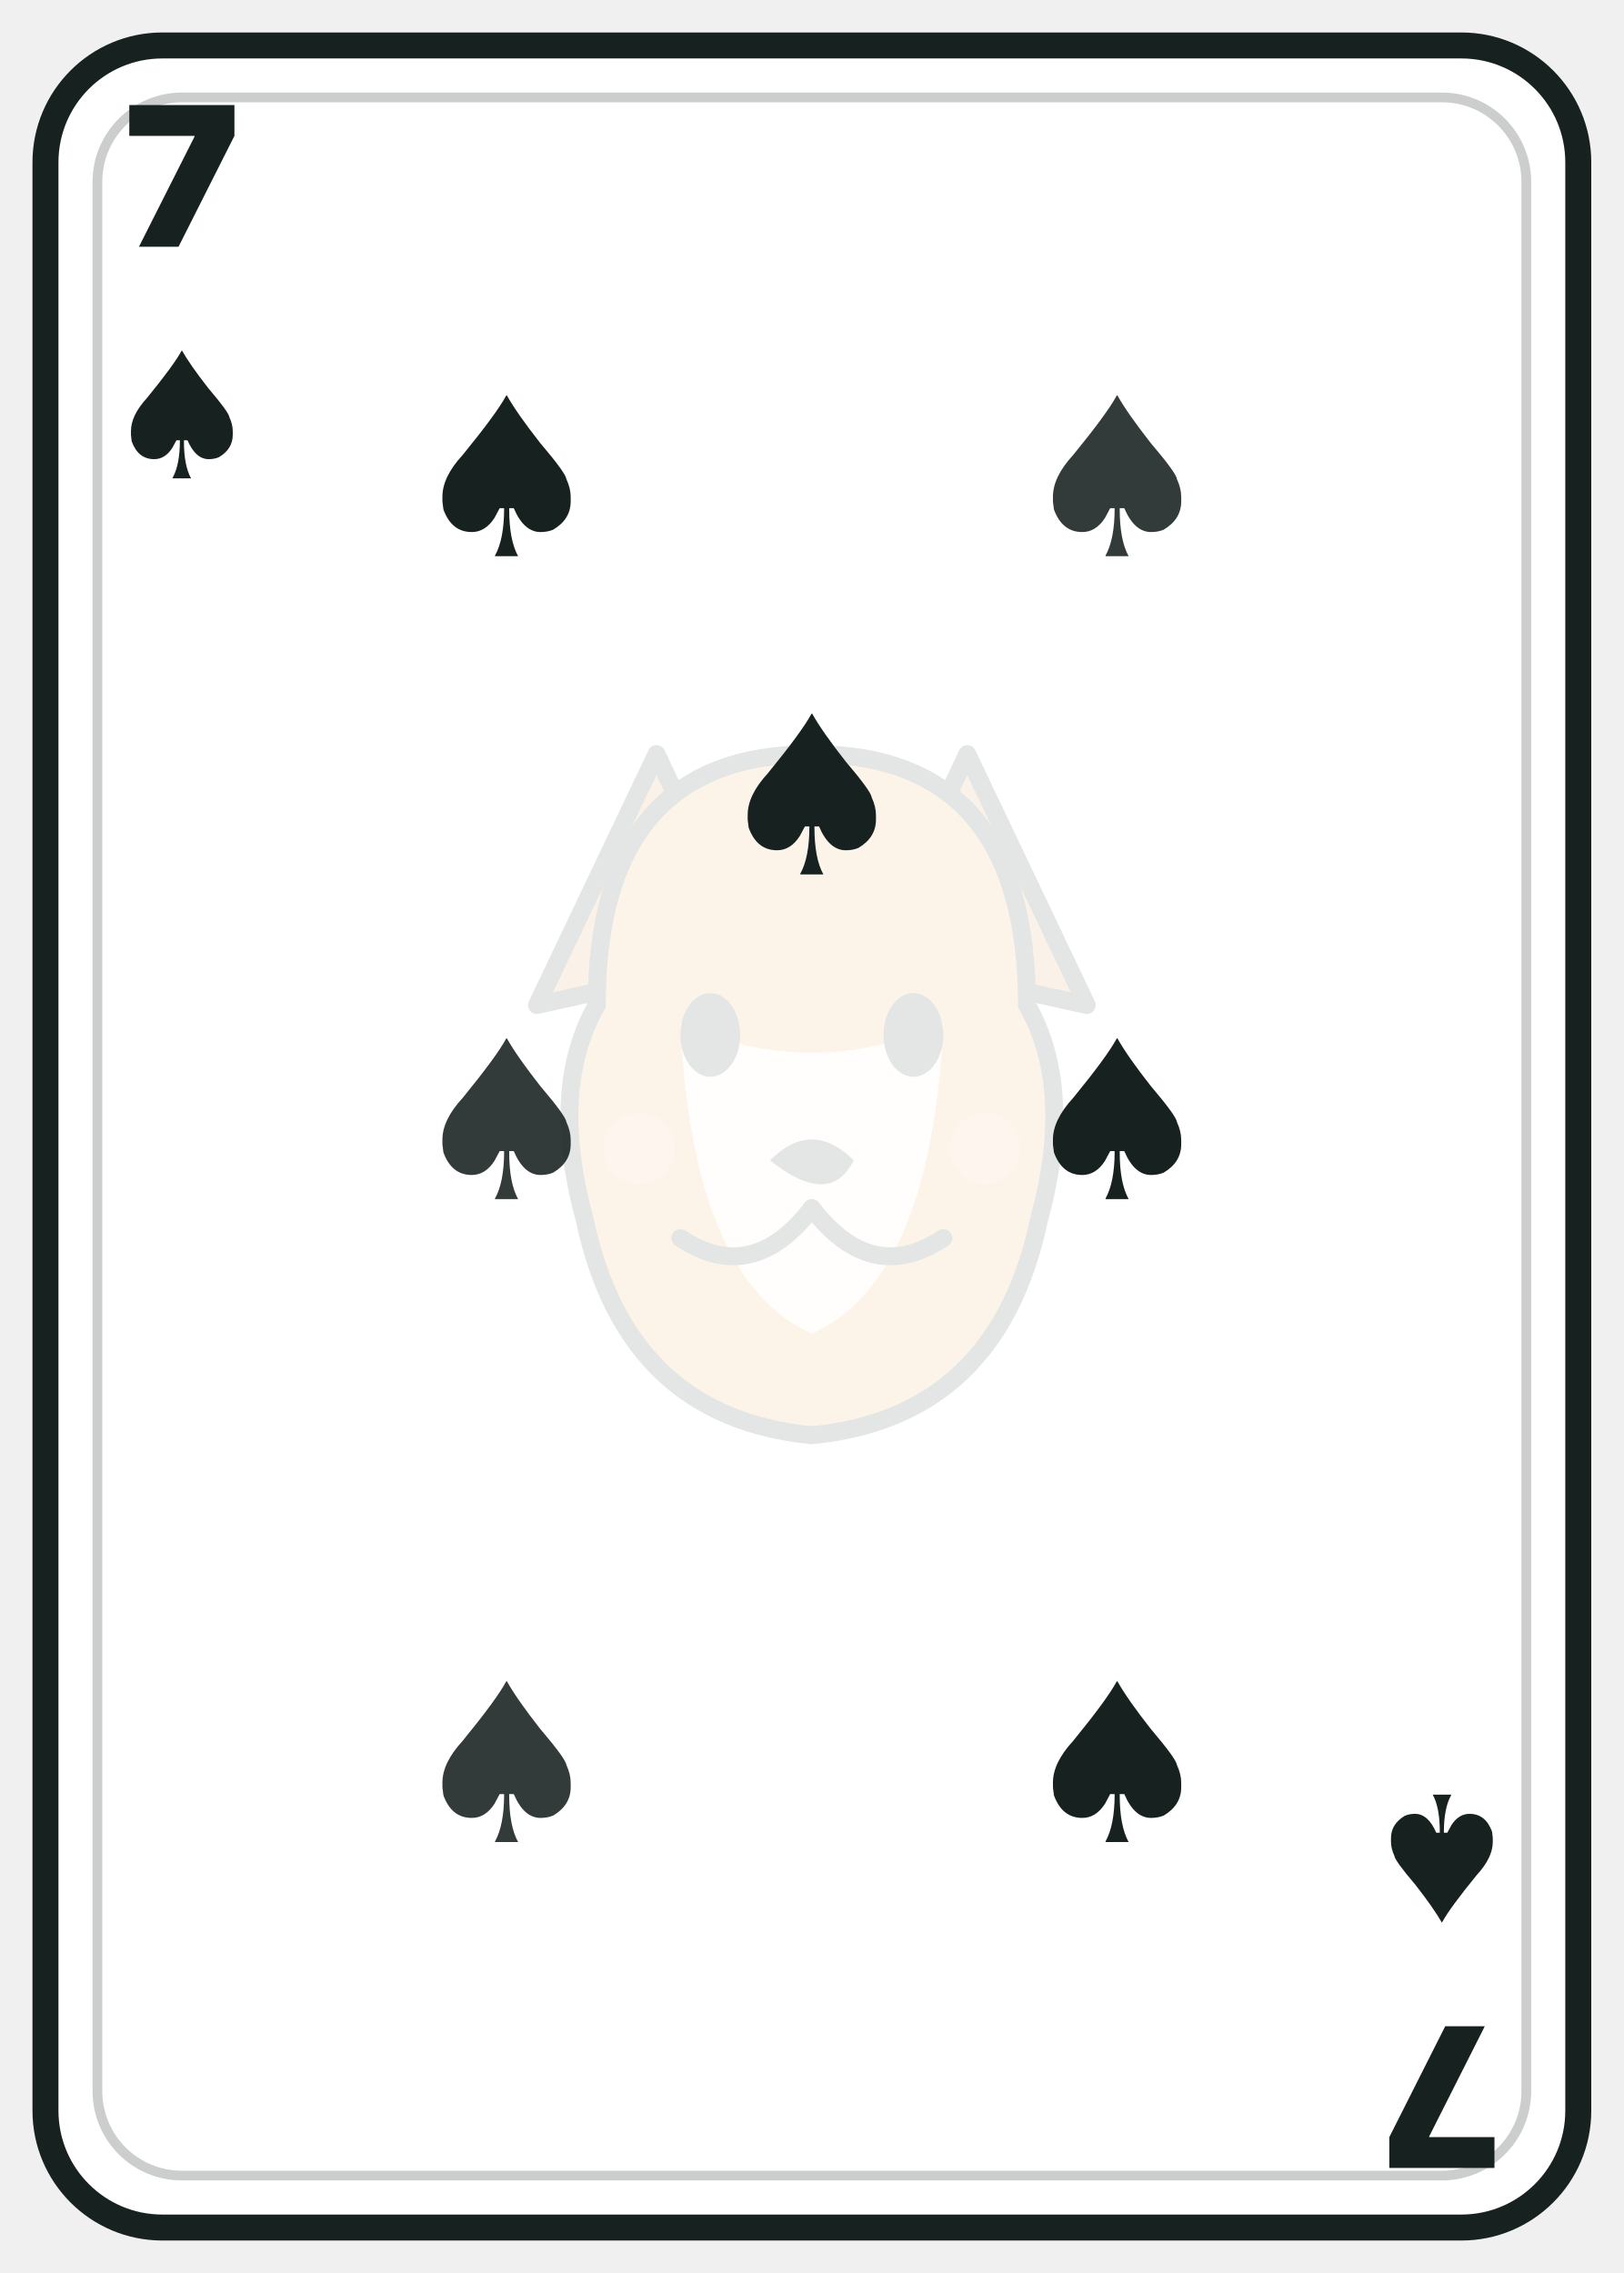
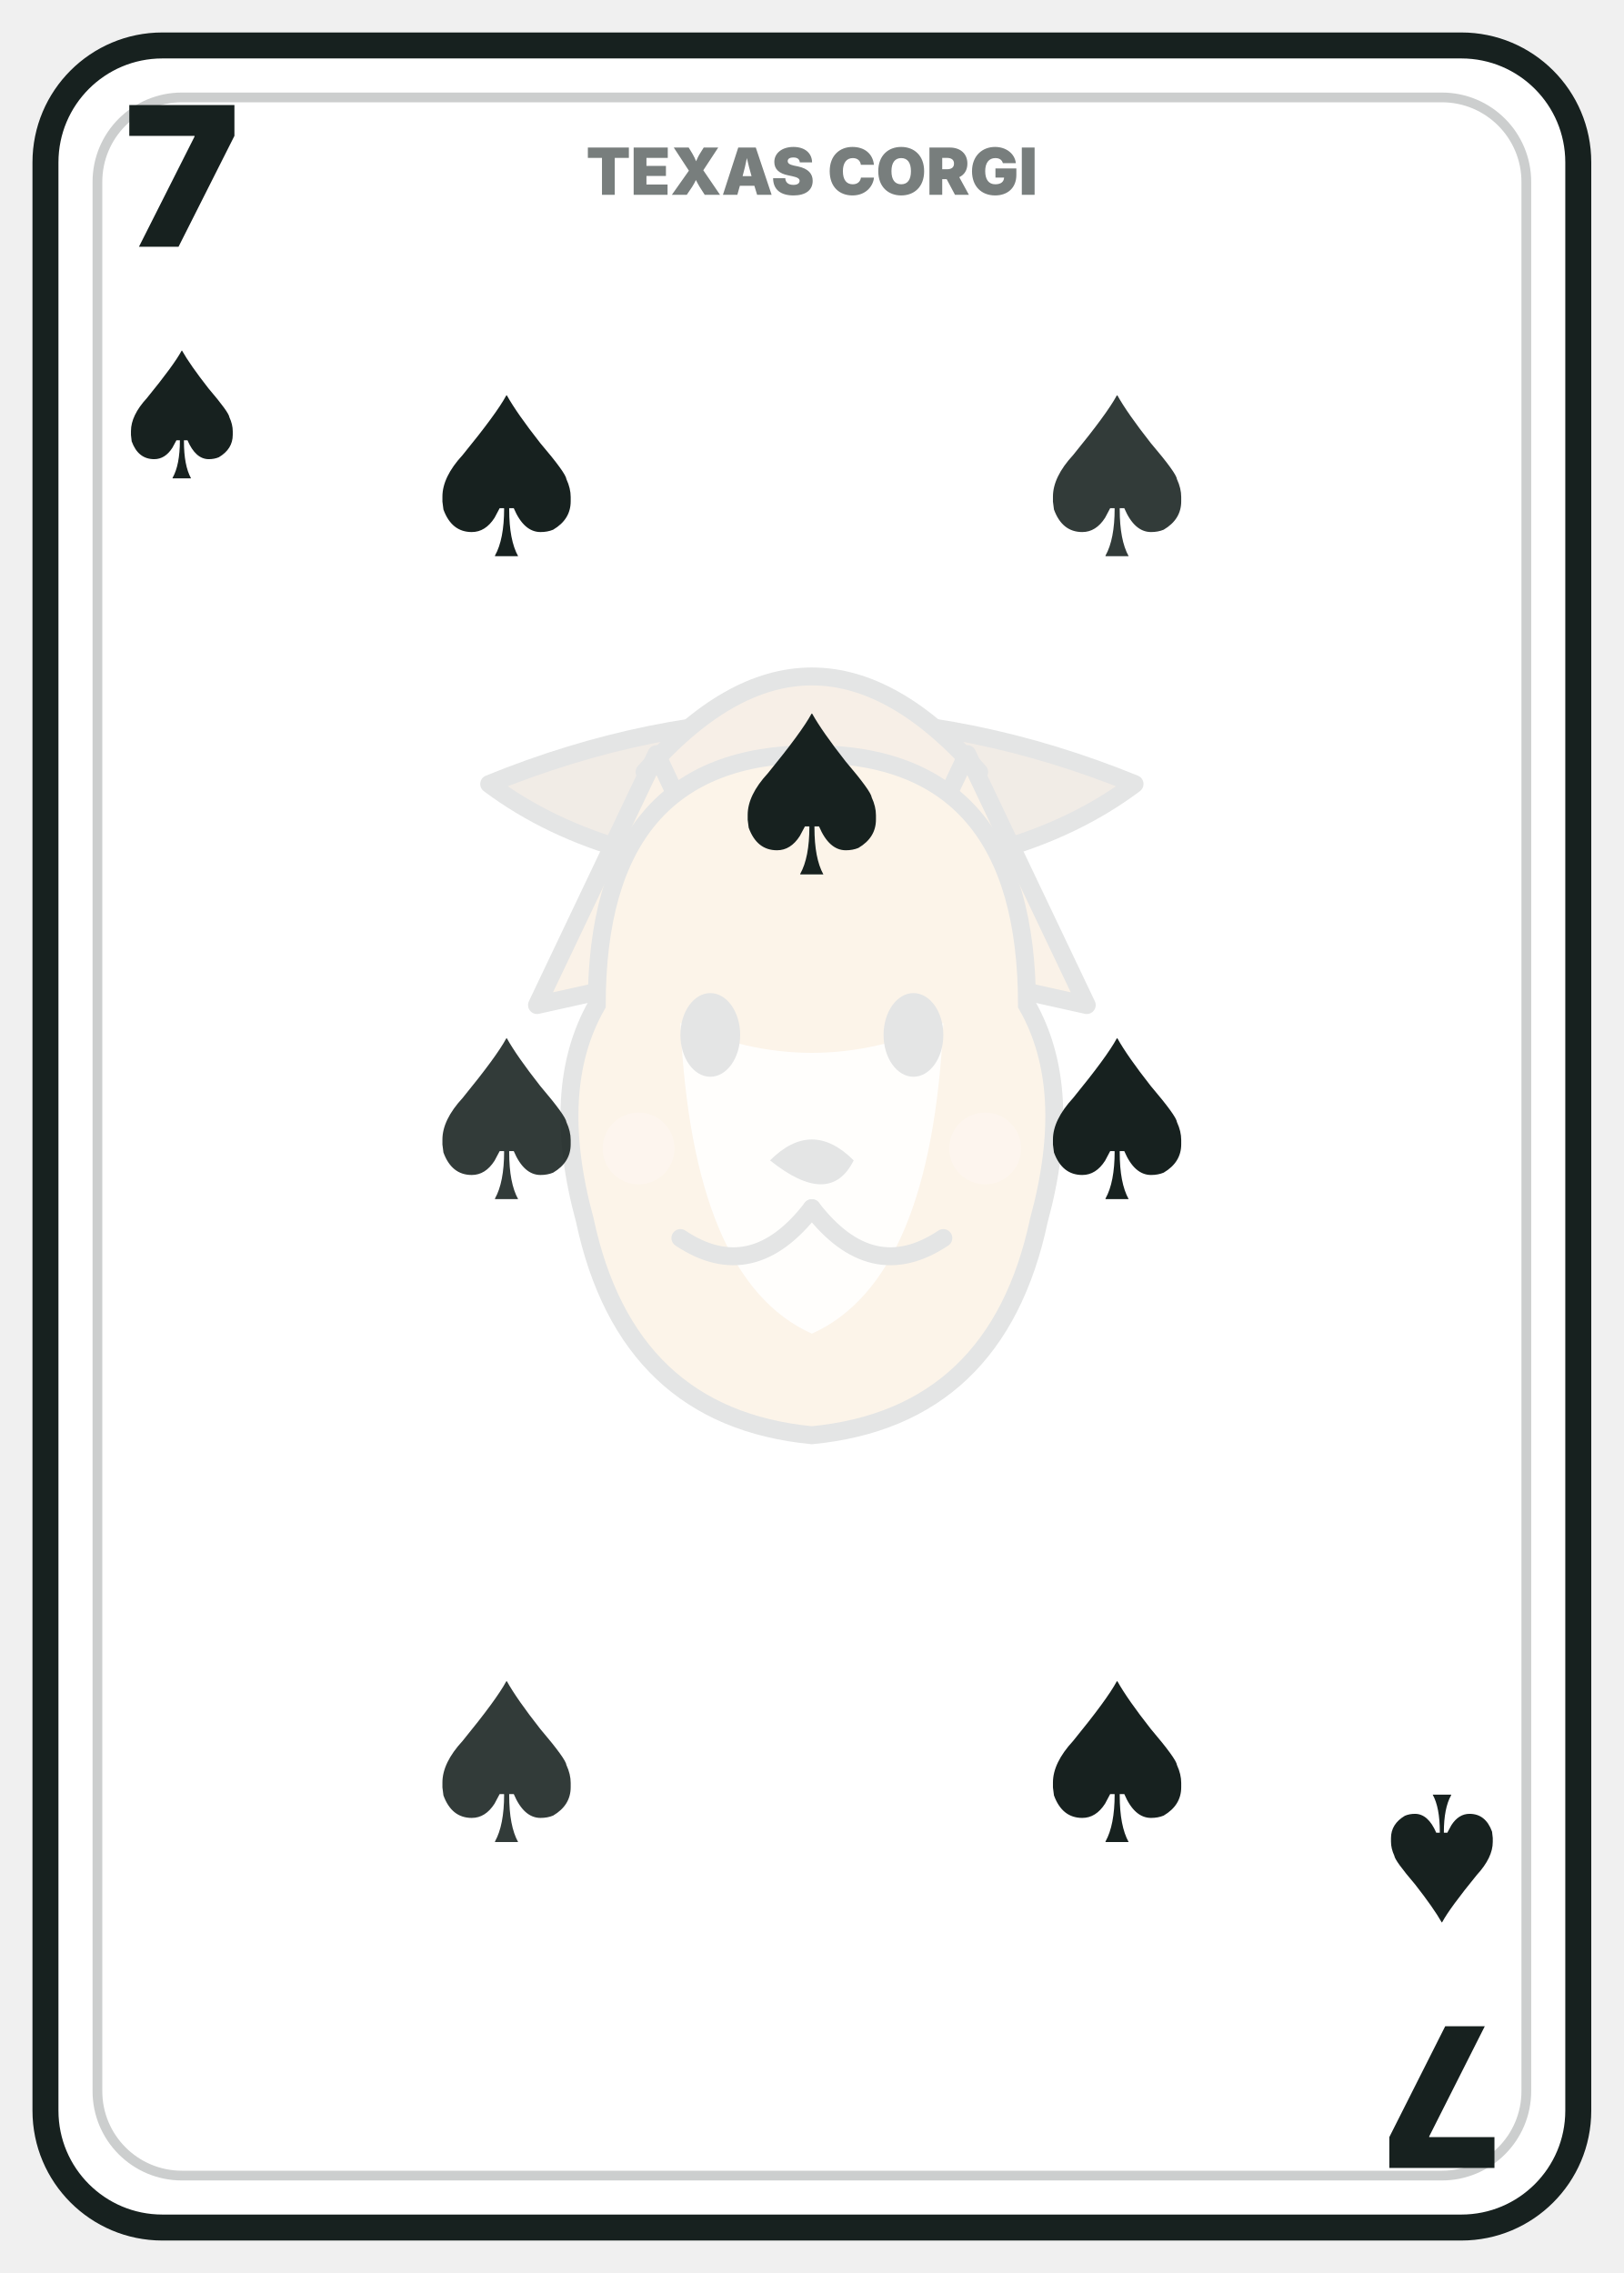
<svg xmlns="http://www.w3.org/2000/svg" width="250" height="350" viewBox="0 0 250 350" role="img" aria-labelledby="title desc">
  <rect x="7" y="7" width="236" height="336" rx="18" fill="#ffffff" stroke="#17211f" stroke-width="4" />
  <rect x="15" y="15" width="220" height="320" rx="13" fill="none" stroke="#17211f" stroke-width="1.5" opacity=".22" />
+   <text x="125" y="30" text-anchor="middle" font-family="Inter, Arial, sans-serif" font-size="10" font-weight="900" fill="#17211f" opacity=".58">TEXAS CORGI</text>
  <g>
    <text x="28" y="38" text-anchor="middle" font-family="Inter, Arial, sans-serif" font-size="30" font-weight="900" fill="#17211f">7</text>
    <text x="28" y="66" text-anchor="middle" dominant-baseline="middle" font-family="Georgia, serif" font-size="27" font-weight="900" fill="#17211f" opacity="1">♠</text>
  </g>
  <g transform="rotate(180 125 175)">
    <text x="28" y="38" text-anchor="middle" font-family="Inter, Arial, sans-serif" font-size="30" font-weight="900" fill="#17211f">7</text>
    <text x="28" y="66" text-anchor="middle" dominant-baseline="middle" font-family="Georgia, serif" font-size="27" font-weight="900" fill="#17211f" opacity="1">♠</text>
  </g>
  <g opacity=".12">
    <g transform="translate(125 175) scale(0.92)">
+       <path d="M -54 -59 q 54 -22 108 0 q -20 15 -54 15 t -54 -15z" fill="#8b5a2b" stroke="#17211f" stroke-width="3" stroke-linejoin="round" />
+       <path d="M -28 -61 q 28 -32 56 0 l -7 20 h -42z" fill="#b97835" stroke="#17211f" stroke-width="3" stroke-linejoin="round" />
+       <polygon points="4.286263797015736e-16,-65 1.728,-60.379 6.657,-60.163 2.796,-57.091 4.114,-52.337 1.8002307947466092e-16,-55.06 -4.114,-52.337 -2.796,-57.091 -6.657,-60.163 -1.728,-60.379" fill="#fff6e8" stroke="#17211f" stroke-width="1.2" stroke-linejoin="round" />
      <path d="M -46 -22 L -26 -64 L -10 -30 Z" fill="#d89038" stroke="#17211f" stroke-width="3" stroke-linejoin="round" />
      <path d="M 46 -22 L 26 -64 L 10 -30 Z" fill="#d89038" stroke="#17211f" stroke-width="3" stroke-linejoin="round" />
      <path d="M -36 -22 q 0 -42 36 -42 t 36 42 q 8 14 2 36 q -7 33 -38 36 q -31 -3 -38 -36 q -6 -22 2 -36z" fill="#e3a146" stroke="#17211f" stroke-width="3" />
      <path d="M -22 -19 q 22 10 44 0 q -2 43 -22 52 q -20 -9 -22 -52z" fill="#fff6e8" />
      <ellipse cx="-17" cy="-17" rx="5" ry="7" fill="#17211f" />
      <ellipse cx="17" cy="-17" rx="5" ry="7" fill="#17211f" />
      <path d="M -7 4 q 7 -7 14 0 q -4 8 -14 0z" fill="#17211f" />
      <path d="M 0 12 q -10 13 -22 5" fill="none" stroke="#17211f" stroke-width="3" stroke-linecap="round" />
      <path d="M 0 12 q 10 13 22 5" fill="none" stroke="#17211f" stroke-width="3" stroke-linecap="round" />
      <path d="M 117.64 203.52 q 7.36 12.88 14.72 0" fill="#e86f7a" stroke="#17211f" stroke-width="1.84" stroke-linecap="round" />
      <circle cx="-29" cy="2" r="6" fill="#f3b283" opacity=".72" />
      <circle cx="29" cy="2" r="6" fill="#f3b283" opacity=".72" />
    </g>
  </g>
  <text x="78" y="76" text-anchor="middle" dominant-baseline="middle" font-family="Georgia, serif" font-size="34" font-weight="900" fill="#17211f" opacity="1">♠</text>
  <text x="172" y="76" text-anchor="middle" dominant-baseline="middle" font-family="Georgia, serif" font-size="34" font-weight="900" fill="#17211f" opacity="0.88">♠</text>
  <text x="125" y="125" text-anchor="middle" dominant-baseline="middle" font-family="Georgia, serif" font-size="34" font-weight="900" fill="#17211f" opacity="1">♠</text>
  <text x="78" y="175" text-anchor="middle" dominant-baseline="middle" font-family="Georgia, serif" font-size="34" font-weight="900" fill="#17211f" opacity="0.88">♠</text>
  <text x="172" y="175" text-anchor="middle" dominant-baseline="middle" font-family="Georgia, serif" font-size="34" font-weight="900" fill="#17211f" opacity="1">♠</text>
  <text x="78" y="274" text-anchor="middle" dominant-baseline="middle" font-family="Georgia, serif" font-size="34" font-weight="900" fill="#17211f" opacity="0.88">♠</text>
  <text x="172" y="274" text-anchor="middle" dominant-baseline="middle" font-family="Georgia, serif" font-size="34" font-weight="900" fill="#17211f" opacity="1">♠</text>
</svg>
